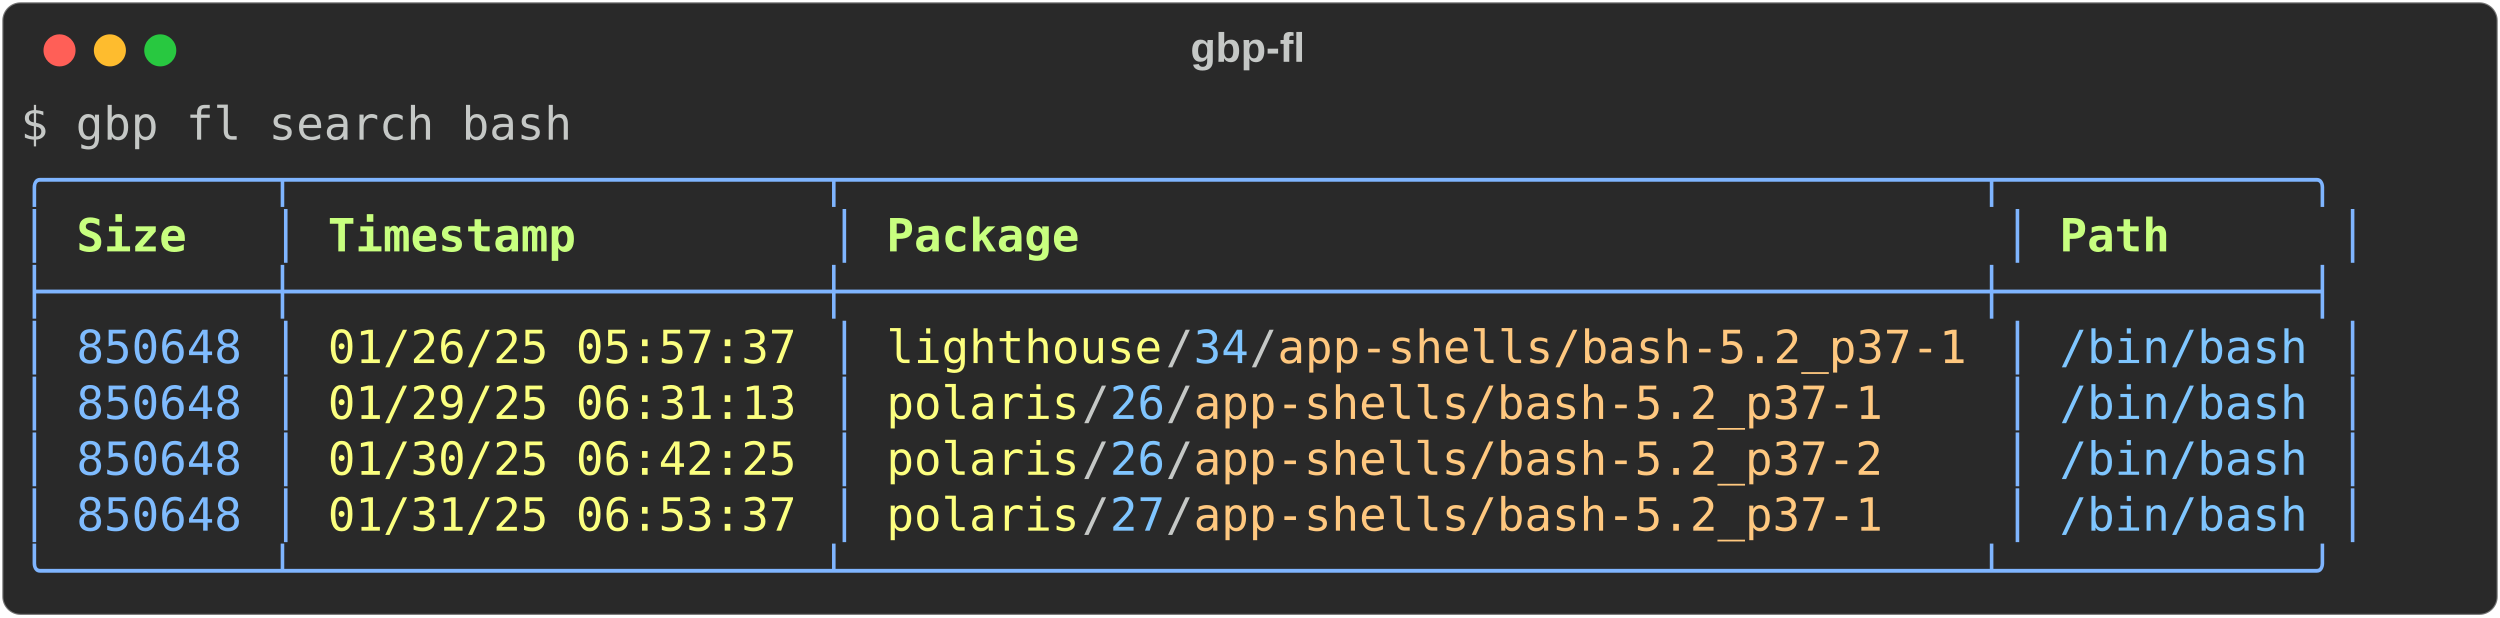
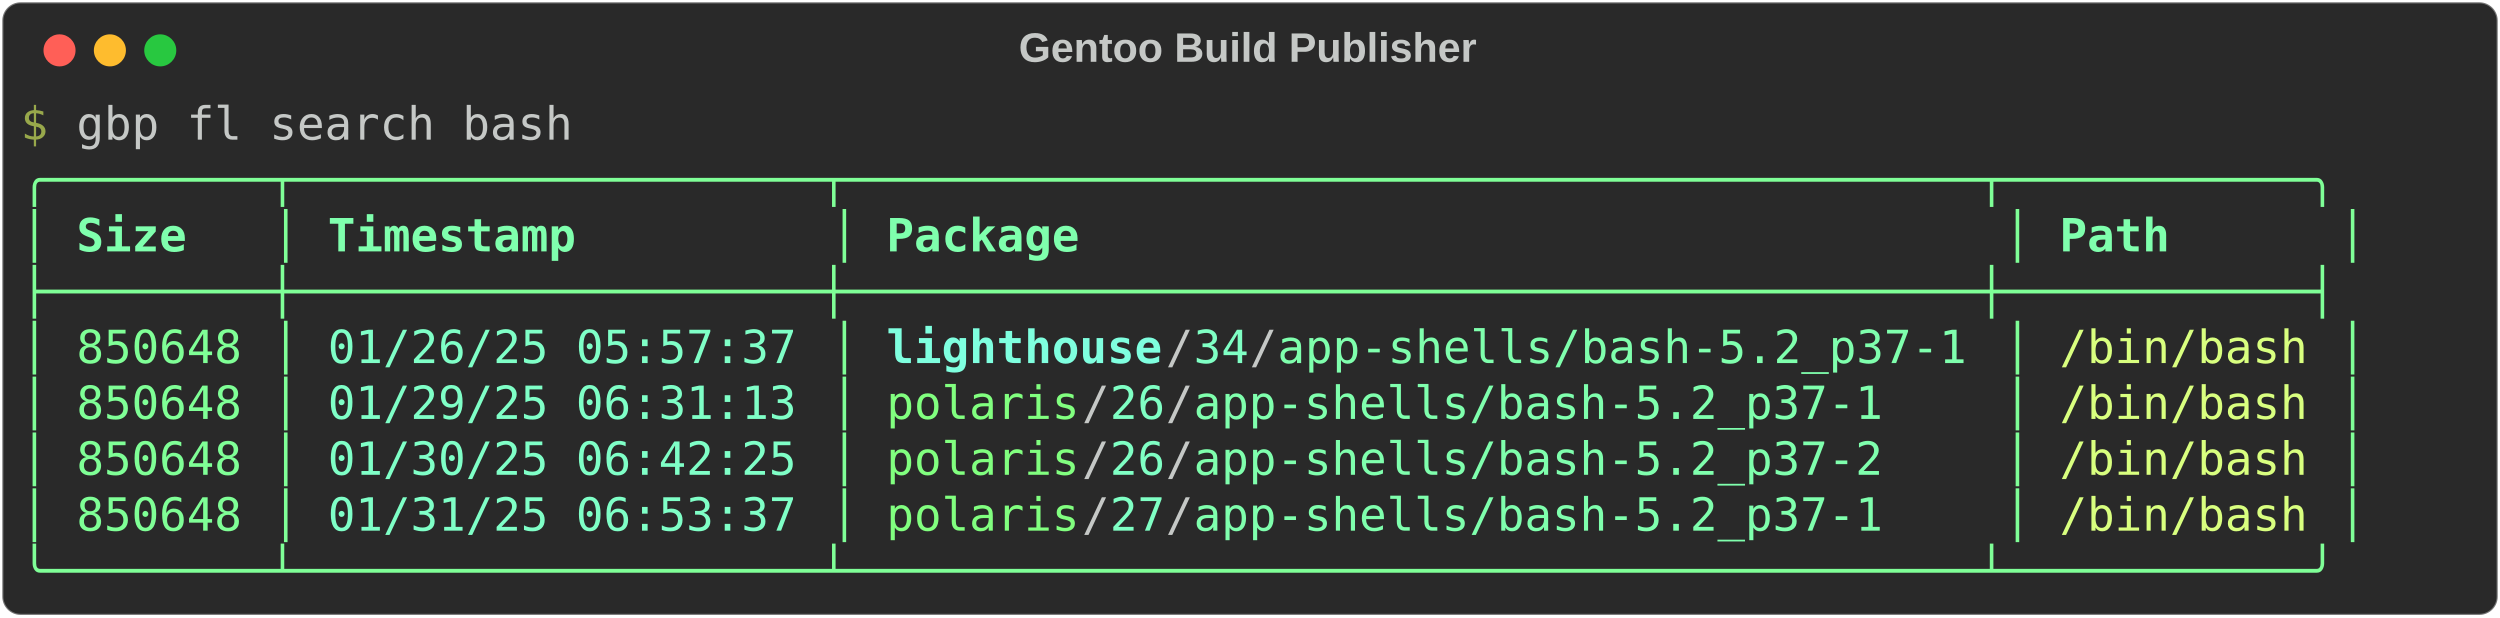
<svg xmlns="http://www.w3.org/2000/svg" class="rich-terminal" viewBox="0 0 1092 269.6">
  <style>

    @font-face {
        font-family: "Fira Code";
        src: local("FiraCode-Regular"),
                url("https://cdnjs.cloudflare.com/ajax/libs/firacode/6.2.0/woff2/FiraCode-Regular.woff2") format("woff2"),
                url("https://cdnjs.cloudflare.com/ajax/libs/firacode/6.2.0/woff/FiraCode-Regular.woff") format("woff");
        font-style: normal;
        font-weight: 400;
    }
    @font-face {
        font-family: "Fira Code";
        src: local("FiraCode-Bold"),
                url("https://cdnjs.cloudflare.com/ajax/libs/firacode/6.2.0/woff2/FiraCode-Bold.woff2") format("woff2"),
                url("https://cdnjs.cloudflare.com/ajax/libs/firacode/6.2.0/woff/FiraCode-Bold.woff") format("woff");
        font-style: bold;
        font-weight: 700;
    }

-     .terminal-3617860840-matrix {
+     .terminal-1276922781-matrix {
        font-family: Fira Code, monospace;
        font-size: 20px;
        line-height: 24.4px;
        font-variant-east-asian: full-width;
    }

-     .terminal-3617860840-title {
+     .terminal-1276922781-title {
        font-size: 18px;
        font-weight: bold;
        font-family: arial;
    }

-     .terminal-3617860840-r1 { fill: #c5c8c6 }
- .terminal-3617860840-r2 { fill: #7fb5ff }
- .terminal-3617860840-r3 { fill: #c8ff7f;font-weight: bold }
- .terminal-3617860840-r4 { fill: #7fbcff }
- .terminal-3617860840-r5 { fill: #fbff7f }
- .terminal-3617860840-r6 { fill: #fdff7f }
- .terminal-3617860840-r7 { fill: #7fc5ff }
- .terminal-3617860840-r8 { fill: #ffc87f }
- .terminal-3617860840-r9 { fill: #7fc6ff }
+     .terminal-1276922781-r1 { fill: #98a84b }
+ .terminal-1276922781-r2 { fill: #c5c8c6 }
+ .terminal-1276922781-r3 { fill: #7fff97 }
+ .terminal-1276922781-r4 { fill: #7fffad;font-weight: bold }
+ .terminal-1276922781-r5 { fill: #7fff96 }
+ .terminal-1276922781-r6 { fill: #7fffc7 }
+ .terminal-1276922781-r7 { fill: #7fffdf;font-weight: bold }
+ .terminal-1276922781-r8 { fill: #7fffc4 }
+ .terminal-1276922781-r9 { fill: #7fffad }
+ .terminal-1276922781-r10 { fill: #d9ff7f }
+ .terminal-1276922781-r11 { fill: #81ff7f }
    </style>
  <defs>
-     <clipPath id="terminal-3617860840-clip-terminal">
+     <clipPath id="terminal-1276922781-clip-terminal">
      <rect x="0" y="0" width="1072.6" height="218.6" />
    </clipPath>
-     <clipPath id="terminal-3617860840-line-0">
+     <clipPath id="terminal-1276922781-line-0">
      <rect x="0" y="1.5" width="1073.6" height="24.65" />
    </clipPath>
-     <clipPath id="terminal-3617860840-line-1">
+     <clipPath id="terminal-1276922781-line-1">
      <rect x="0" y="25.9" width="1073.6" height="24.65" />
    </clipPath>
-     <clipPath id="terminal-3617860840-line-2">
+     <clipPath id="terminal-1276922781-line-2">
      <rect x="0" y="50.3" width="1073.6" height="24.65" />
    </clipPath>
-     <clipPath id="terminal-3617860840-line-3">
+     <clipPath id="terminal-1276922781-line-3">
      <rect x="0" y="74.7" width="1073.6" height="24.65" />
    </clipPath>
-     <clipPath id="terminal-3617860840-line-4">
+     <clipPath id="terminal-1276922781-line-4">
      <rect x="0" y="99.1" width="1073.6" height="24.65" />
    </clipPath>
-     <clipPath id="terminal-3617860840-line-5">
+     <clipPath id="terminal-1276922781-line-5">
      <rect x="0" y="123.5" width="1073.6" height="24.65" />
    </clipPath>
-     <clipPath id="terminal-3617860840-line-6">
+     <clipPath id="terminal-1276922781-line-6">
      <rect x="0" y="147.9" width="1073.6" height="24.65" />
    </clipPath>
-     <clipPath id="terminal-3617860840-line-7">
+     <clipPath id="terminal-1276922781-line-7">
      <rect x="0" y="172.3" width="1073.6" height="24.65" />
    </clipPath>
  </defs>
  <rect fill="#292929" stroke="rgba(255,255,255,0.35)" stroke-width="1" x="1" y="1" width="1090" height="267.6" rx="8" />
-   <text class="terminal-3617860840-title" fill="#c5c8c6" text-anchor="middle" x="545" y="27">gbp-fl</text>
+   <text class="terminal-1276922781-title" fill="#c5c8c6" text-anchor="middle" x="545" y="27">Gentoo Build Publisher</text>
  <g transform="translate(26,22)">
    <circle cx="0" cy="0" r="7" fill="#ff5f57" />
    <circle cx="22" cy="0" r="7" fill="#febc2e" />
    <circle cx="44" cy="0" r="7" fill="#28c840" />
  </g>
-   <g transform="translate(9, 41)" clip-path="url(#terminal-3617860840-clip-terminal)">
-     <g class="terminal-3617860840-matrix">
-       <text class="terminal-3617860840-r1" x="0" y="20" textLength="244" clip-path="url(#terminal-3617860840-line-0)">$ gbp fl search bash</text>
-       <text class="terminal-3617860840-r1" x="1073.6" y="20" textLength="12.2" clip-path="url(#terminal-3617860840-line-0)">
+   <g transform="translate(9, 41)" clip-path="url(#terminal-1276922781-clip-terminal)">
+     <g class="terminal-1276922781-matrix">
+       <text class="terminal-1276922781-r1" x="0" y="20" textLength="24.4" clip-path="url(#terminal-1276922781-line-0)">$ </text>
+       <text class="terminal-1276922781-r2" x="24.4" y="20" textLength="219.6" clip-path="url(#terminal-1276922781-line-0)">gbp fl search bash</text>
+       <text class="terminal-1276922781-r2" x="1073.6" y="20" textLength="12.2" clip-path="url(#terminal-1276922781-line-0)">
</text>
-       <text class="terminal-3617860840-r2" x="0" y="44.4" textLength="1024.8" clip-path="url(#terminal-3617860840-line-1)">╭────────┬───────────────────┬─────────────────────────────────────────┬───────────╮</text>
-       <text class="terminal-3617860840-r1" x="1073.6" y="44.4" textLength="12.2" clip-path="url(#terminal-3617860840-line-1)">
+       <text class="terminal-1276922781-r3" x="0" y="44.4" textLength="1024.8" clip-path="url(#terminal-1276922781-line-1)">╭────────┬───────────────────┬─────────────────────────────────────────┬───────────╮</text>
+       <text class="terminal-1276922781-r2" x="1073.6" y="44.4" textLength="12.2" clip-path="url(#terminal-1276922781-line-1)">
</text>
-       <text class="terminal-3617860840-r2" x="0" y="68.8" textLength="12.2" clip-path="url(#terminal-3617860840-line-2)">│</text>
-       <text class="terminal-3617860840-r3" x="24.4" y="68.8" textLength="73.2" clip-path="url(#terminal-3617860840-line-2)">  Size</text>
-       <text class="terminal-3617860840-r2" x="109.8" y="68.8" textLength="12.2" clip-path="url(#terminal-3617860840-line-2)">│</text>
-       <text class="terminal-3617860840-r3" x="134.2" y="68.8" textLength="207.4" clip-path="url(#terminal-3617860840-line-2)">Timestamp        </text>
-       <text class="terminal-3617860840-r2" x="353.8" y="68.8" textLength="12.2" clip-path="url(#terminal-3617860840-line-2)">│</text>
-       <text class="terminal-3617860840-r3" x="378.2" y="68.8" textLength="475.8" clip-path="url(#terminal-3617860840-line-2)">Package                                </text>
-       <text class="terminal-3617860840-r2" x="866.2" y="68.8" textLength="12.2" clip-path="url(#terminal-3617860840-line-2)">│</text>
-       <text class="terminal-3617860840-r3" x="890.6" y="68.8" textLength="109.8" clip-path="url(#terminal-3617860840-line-2)">Path     </text>
-       <text class="terminal-3617860840-r2" x="1012.6" y="68.8" textLength="12.2" clip-path="url(#terminal-3617860840-line-2)">│</text>
-       <text class="terminal-3617860840-r1" x="1073.6" y="68.8" textLength="12.2" clip-path="url(#terminal-3617860840-line-2)">
+       <text class="terminal-1276922781-r3" x="0" y="68.8" textLength="12.2" clip-path="url(#terminal-1276922781-line-2)">│</text>
+       <text class="terminal-1276922781-r4" x="24.4" y="68.8" textLength="73.2" clip-path="url(#terminal-1276922781-line-2)">  Size</text>
+       <text class="terminal-1276922781-r3" x="109.8" y="68.8" textLength="12.2" clip-path="url(#terminal-1276922781-line-2)">│</text>
+       <text class="terminal-1276922781-r4" x="134.2" y="68.8" textLength="207.4" clip-path="url(#terminal-1276922781-line-2)">Timestamp        </text>
+       <text class="terminal-1276922781-r3" x="353.8" y="68.8" textLength="12.2" clip-path="url(#terminal-1276922781-line-2)">│</text>
+       <text class="terminal-1276922781-r4" x="378.2" y="68.8" textLength="475.8" clip-path="url(#terminal-1276922781-line-2)">Package                                </text>
+       <text class="terminal-1276922781-r3" x="866.2" y="68.8" textLength="12.2" clip-path="url(#terminal-1276922781-line-2)">│</text>
+       <text class="terminal-1276922781-r4" x="890.6" y="68.8" textLength="109.8" clip-path="url(#terminal-1276922781-line-2)">Path     </text>
+       <text class="terminal-1276922781-r3" x="1012.6" y="68.8" textLength="12.2" clip-path="url(#terminal-1276922781-line-2)">│</text>
+       <text class="terminal-1276922781-r2" x="1073.6" y="68.8" textLength="12.2" clip-path="url(#terminal-1276922781-line-2)">
</text>
-       <text class="terminal-3617860840-r2" x="0" y="93.2" textLength="1024.8" clip-path="url(#terminal-3617860840-line-3)">├────────┼───────────────────┼─────────────────────────────────────────┼───────────┤</text>
-       <text class="terminal-3617860840-r1" x="1073.6" y="93.2" textLength="12.2" clip-path="url(#terminal-3617860840-line-3)">
+       <text class="terminal-1276922781-r3" x="0" y="93.2" textLength="1024.8" clip-path="url(#terminal-1276922781-line-3)">├────────┼───────────────────┼─────────────────────────────────────────┼───────────┤</text>
+       <text class="terminal-1276922781-r2" x="1073.6" y="93.2" textLength="12.2" clip-path="url(#terminal-1276922781-line-3)">
</text>
-       <text class="terminal-3617860840-r2" x="0" y="117.6" textLength="12.2" clip-path="url(#terminal-3617860840-line-4)">│</text>
-       <text class="terminal-3617860840-r4" x="24.4" y="117.6" textLength="73.2" clip-path="url(#terminal-3617860840-line-4)">850648</text>
-       <text class="terminal-3617860840-r2" x="109.8" y="117.6" textLength="12.2" clip-path="url(#terminal-3617860840-line-4)">│</text>
-       <text class="terminal-3617860840-r5" x="134.2" y="117.6" textLength="207.4" clip-path="url(#terminal-3617860840-line-4)">01/26/25 05:57:37</text>
-       <text class="terminal-3617860840-r2" x="353.8" y="117.6" textLength="12.2" clip-path="url(#terminal-3617860840-line-4)">│</text>
-       <text class="terminal-3617860840-r6" x="378.2" y="117.6" textLength="122" clip-path="url(#terminal-3617860840-line-4)">lighthouse</text>
-       <text class="terminal-3617860840-r1" x="500.2" y="117.6" textLength="12.2" clip-path="url(#terminal-3617860840-line-4)">/</text>
-       <text class="terminal-3617860840-r7" x="512.4" y="117.6" textLength="24.4" clip-path="url(#terminal-3617860840-line-4)">34</text>
-       <text class="terminal-3617860840-r1" x="536.8" y="117.6" textLength="12.2" clip-path="url(#terminal-3617860840-line-4)">/</text>
-       <text class="terminal-3617860840-r8" x="549" y="117.6" textLength="305" clip-path="url(#terminal-3617860840-line-4)">app-shells/bash-5.2_p37-1</text>
-       <text class="terminal-3617860840-r2" x="866.2" y="117.6" textLength="12.2" clip-path="url(#terminal-3617860840-line-4)">│</text>
-       <text class="terminal-3617860840-r9" x="890.6" y="117.6" textLength="109.8" clip-path="url(#terminal-3617860840-line-4)">/bin/bash</text>
-       <text class="terminal-3617860840-r2" x="1012.6" y="117.6" textLength="12.2" clip-path="url(#terminal-3617860840-line-4)">│</text>
-       <text class="terminal-3617860840-r1" x="1073.6" y="117.6" textLength="12.2" clip-path="url(#terminal-3617860840-line-4)">
+       <text class="terminal-1276922781-r3" x="0" y="117.6" textLength="12.2" clip-path="url(#terminal-1276922781-line-4)">│</text>
+       <text class="terminal-1276922781-r5" x="24.4" y="117.6" textLength="73.2" clip-path="url(#terminal-1276922781-line-4)">850648</text>
+       <text class="terminal-1276922781-r3" x="109.8" y="117.6" textLength="12.2" clip-path="url(#terminal-1276922781-line-4)">│</text>
+       <text class="terminal-1276922781-r6" x="134.2" y="117.6" textLength="207.4" clip-path="url(#terminal-1276922781-line-4)">01/26/25 05:57:37</text>
+       <text class="terminal-1276922781-r3" x="353.8" y="117.6" textLength="12.2" clip-path="url(#terminal-1276922781-line-4)">│</text>
+       <text class="terminal-1276922781-r7" x="378.2" y="117.6" textLength="122" clip-path="url(#terminal-1276922781-line-4)">lighthouse</text>
+       <text class="terminal-1276922781-r2" x="500.2" y="117.6" textLength="12.2" clip-path="url(#terminal-1276922781-line-4)">/</text>
+       <text class="terminal-1276922781-r8" x="512.4" y="117.6" textLength="24.4" clip-path="url(#terminal-1276922781-line-4)">34</text>
+       <text class="terminal-1276922781-r2" x="536.8" y="117.6" textLength="12.2" clip-path="url(#terminal-1276922781-line-4)">/</text>
+       <text class="terminal-1276922781-r9" x="549" y="117.6" textLength="305" clip-path="url(#terminal-1276922781-line-4)">app-shells/bash-5.2_p37-1</text>
+       <text class="terminal-1276922781-r3" x="866.2" y="117.6" textLength="12.2" clip-path="url(#terminal-1276922781-line-4)">│</text>
+       <text class="terminal-1276922781-r10" x="890.6" y="117.6" textLength="109.8" clip-path="url(#terminal-1276922781-line-4)">/bin/bash</text>
+       <text class="terminal-1276922781-r3" x="1012.6" y="117.6" textLength="12.2" clip-path="url(#terminal-1276922781-line-4)">│</text>
+       <text class="terminal-1276922781-r2" x="1073.6" y="117.6" textLength="12.2" clip-path="url(#terminal-1276922781-line-4)">
</text>
-       <text class="terminal-3617860840-r2" x="0" y="142" textLength="12.2" clip-path="url(#terminal-3617860840-line-5)">│</text>
-       <text class="terminal-3617860840-r4" x="24.4" y="142" textLength="73.2" clip-path="url(#terminal-3617860840-line-5)">850648</text>
-       <text class="terminal-3617860840-r2" x="109.8" y="142" textLength="12.2" clip-path="url(#terminal-3617860840-line-5)">│</text>
-       <text class="terminal-3617860840-r5" x="134.2" y="142" textLength="207.4" clip-path="url(#terminal-3617860840-line-5)">01/29/25 06:31:13</text>
-       <text class="terminal-3617860840-r2" x="353.8" y="142" textLength="12.2" clip-path="url(#terminal-3617860840-line-5)">│</text>
-       <text class="terminal-3617860840-r6" x="378.2" y="142" textLength="85.4" clip-path="url(#terminal-3617860840-line-5)">polaris</text>
-       <text class="terminal-3617860840-r1" x="463.6" y="142" textLength="12.2" clip-path="url(#terminal-3617860840-line-5)">/</text>
-       <text class="terminal-3617860840-r7" x="475.8" y="142" textLength="24.4" clip-path="url(#terminal-3617860840-line-5)">26</text>
-       <text class="terminal-3617860840-r1" x="500.2" y="142" textLength="12.2" clip-path="url(#terminal-3617860840-line-5)">/</text>
-       <text class="terminal-3617860840-r8" x="512.4" y="142" textLength="305" clip-path="url(#terminal-3617860840-line-5)">app-shells/bash-5.2_p37-1</text>
-       <text class="terminal-3617860840-r2" x="866.2" y="142" textLength="12.2" clip-path="url(#terminal-3617860840-line-5)">│</text>
-       <text class="terminal-3617860840-r9" x="890.6" y="142" textLength="109.8" clip-path="url(#terminal-3617860840-line-5)">/bin/bash</text>
-       <text class="terminal-3617860840-r2" x="1012.6" y="142" textLength="12.2" clip-path="url(#terminal-3617860840-line-5)">│</text>
-       <text class="terminal-3617860840-r1" x="1073.6" y="142" textLength="12.2" clip-path="url(#terminal-3617860840-line-5)">
+       <text class="terminal-1276922781-r3" x="0" y="142" textLength="12.2" clip-path="url(#terminal-1276922781-line-5)">│</text>
+       <text class="terminal-1276922781-r5" x="24.4" y="142" textLength="73.2" clip-path="url(#terminal-1276922781-line-5)">850648</text>
+       <text class="terminal-1276922781-r3" x="109.8" y="142" textLength="12.2" clip-path="url(#terminal-1276922781-line-5)">│</text>
+       <text class="terminal-1276922781-r6" x="134.2" y="142" textLength="207.4" clip-path="url(#terminal-1276922781-line-5)">01/29/25 06:31:13</text>
+       <text class="terminal-1276922781-r3" x="353.8" y="142" textLength="12.2" clip-path="url(#terminal-1276922781-line-5)">│</text>
+       <text class="terminal-1276922781-r11" x="378.2" y="142" textLength="85.4" clip-path="url(#terminal-1276922781-line-5)">polaris</text>
+       <text class="terminal-1276922781-r2" x="463.6" y="142" textLength="12.2" clip-path="url(#terminal-1276922781-line-5)">/</text>
+       <text class="terminal-1276922781-r8" x="475.8" y="142" textLength="24.4" clip-path="url(#terminal-1276922781-line-5)">26</text>
+       <text class="terminal-1276922781-r2" x="500.2" y="142" textLength="12.2" clip-path="url(#terminal-1276922781-line-5)">/</text>
+       <text class="terminal-1276922781-r9" x="512.4" y="142" textLength="305" clip-path="url(#terminal-1276922781-line-5)">app-shells/bash-5.2_p37-1</text>
+       <text class="terminal-1276922781-r3" x="866.2" y="142" textLength="12.2" clip-path="url(#terminal-1276922781-line-5)">│</text>
+       <text class="terminal-1276922781-r10" x="890.6" y="142" textLength="109.8" clip-path="url(#terminal-1276922781-line-5)">/bin/bash</text>
+       <text class="terminal-1276922781-r3" x="1012.6" y="142" textLength="12.2" clip-path="url(#terminal-1276922781-line-5)">│</text>
+       <text class="terminal-1276922781-r2" x="1073.6" y="142" textLength="12.2" clip-path="url(#terminal-1276922781-line-5)">
</text>
-       <text class="terminal-3617860840-r2" x="0" y="166.4" textLength="12.2" clip-path="url(#terminal-3617860840-line-6)">│</text>
-       <text class="terminal-3617860840-r4" x="24.4" y="166.4" textLength="73.2" clip-path="url(#terminal-3617860840-line-6)">850648</text>
-       <text class="terminal-3617860840-r2" x="109.8" y="166.4" textLength="12.2" clip-path="url(#terminal-3617860840-line-6)">│</text>
-       <text class="terminal-3617860840-r5" x="134.2" y="166.4" textLength="207.4" clip-path="url(#terminal-3617860840-line-6)">01/30/25 06:42:25</text>
-       <text class="terminal-3617860840-r2" x="353.8" y="166.4" textLength="12.2" clip-path="url(#terminal-3617860840-line-6)">│</text>
-       <text class="terminal-3617860840-r6" x="378.2" y="166.4" textLength="85.4" clip-path="url(#terminal-3617860840-line-6)">polaris</text>
-       <text class="terminal-3617860840-r1" x="463.6" y="166.4" textLength="12.2" clip-path="url(#terminal-3617860840-line-6)">/</text>
-       <text class="terminal-3617860840-r7" x="475.8" y="166.4" textLength="24.4" clip-path="url(#terminal-3617860840-line-6)">26</text>
-       <text class="terminal-3617860840-r1" x="500.2" y="166.4" textLength="12.2" clip-path="url(#terminal-3617860840-line-6)">/</text>
-       <text class="terminal-3617860840-r8" x="512.4" y="166.4" textLength="305" clip-path="url(#terminal-3617860840-line-6)">app-shells/bash-5.2_p37-2</text>
-       <text class="terminal-3617860840-r2" x="866.2" y="166.4" textLength="12.2" clip-path="url(#terminal-3617860840-line-6)">│</text>
-       <text class="terminal-3617860840-r9" x="890.6" y="166.4" textLength="109.8" clip-path="url(#terminal-3617860840-line-6)">/bin/bash</text>
-       <text class="terminal-3617860840-r2" x="1012.6" y="166.4" textLength="12.2" clip-path="url(#terminal-3617860840-line-6)">│</text>
-       <text class="terminal-3617860840-r1" x="1073.6" y="166.4" textLength="12.2" clip-path="url(#terminal-3617860840-line-6)">
+       <text class="terminal-1276922781-r3" x="0" y="166.4" textLength="12.2" clip-path="url(#terminal-1276922781-line-6)">│</text>
+       <text class="terminal-1276922781-r5" x="24.4" y="166.4" textLength="73.2" clip-path="url(#terminal-1276922781-line-6)">850648</text>
+       <text class="terminal-1276922781-r3" x="109.8" y="166.4" textLength="12.2" clip-path="url(#terminal-1276922781-line-6)">│</text>
+       <text class="terminal-1276922781-r6" x="134.2" y="166.4" textLength="207.4" clip-path="url(#terminal-1276922781-line-6)">01/30/25 06:42:25</text>
+       <text class="terminal-1276922781-r3" x="353.8" y="166.4" textLength="12.2" clip-path="url(#terminal-1276922781-line-6)">│</text>
+       <text class="terminal-1276922781-r11" x="378.2" y="166.4" textLength="85.4" clip-path="url(#terminal-1276922781-line-6)">polaris</text>
+       <text class="terminal-1276922781-r2" x="463.6" y="166.4" textLength="12.2" clip-path="url(#terminal-1276922781-line-6)">/</text>
+       <text class="terminal-1276922781-r8" x="475.8" y="166.4" textLength="24.4" clip-path="url(#terminal-1276922781-line-6)">26</text>
+       <text class="terminal-1276922781-r2" x="500.2" y="166.4" textLength="12.2" clip-path="url(#terminal-1276922781-line-6)">/</text>
+       <text class="terminal-1276922781-r9" x="512.4" y="166.4" textLength="305" clip-path="url(#terminal-1276922781-line-6)">app-shells/bash-5.2_p37-2</text>
+       <text class="terminal-1276922781-r3" x="866.2" y="166.4" textLength="12.2" clip-path="url(#terminal-1276922781-line-6)">│</text>
+       <text class="terminal-1276922781-r10" x="890.6" y="166.4" textLength="109.8" clip-path="url(#terminal-1276922781-line-6)">/bin/bash</text>
+       <text class="terminal-1276922781-r3" x="1012.6" y="166.4" textLength="12.2" clip-path="url(#terminal-1276922781-line-6)">│</text>
+       <text class="terminal-1276922781-r2" x="1073.6" y="166.4" textLength="12.2" clip-path="url(#terminal-1276922781-line-6)">
</text>
-       <text class="terminal-3617860840-r2" x="0" y="190.8" textLength="12.2" clip-path="url(#terminal-3617860840-line-7)">│</text>
-       <text class="terminal-3617860840-r4" x="24.4" y="190.8" textLength="73.2" clip-path="url(#terminal-3617860840-line-7)">850648</text>
-       <text class="terminal-3617860840-r2" x="109.8" y="190.8" textLength="12.2" clip-path="url(#terminal-3617860840-line-7)">│</text>
-       <text class="terminal-3617860840-r5" x="134.2" y="190.8" textLength="207.4" clip-path="url(#terminal-3617860840-line-7)">01/31/25 06:53:37</text>
-       <text class="terminal-3617860840-r2" x="353.8" y="190.8" textLength="12.2" clip-path="url(#terminal-3617860840-line-7)">│</text>
-       <text class="terminal-3617860840-r6" x="378.2" y="190.8" textLength="85.4" clip-path="url(#terminal-3617860840-line-7)">polaris</text>
-       <text class="terminal-3617860840-r1" x="463.6" y="190.8" textLength="12.2" clip-path="url(#terminal-3617860840-line-7)">/</text>
-       <text class="terminal-3617860840-r7" x="475.8" y="190.8" textLength="24.4" clip-path="url(#terminal-3617860840-line-7)">27</text>
-       <text class="terminal-3617860840-r1" x="500.2" y="190.8" textLength="12.2" clip-path="url(#terminal-3617860840-line-7)">/</text>
-       <text class="terminal-3617860840-r8" x="512.4" y="190.8" textLength="305" clip-path="url(#terminal-3617860840-line-7)">app-shells/bash-5.2_p37-1</text>
-       <text class="terminal-3617860840-r2" x="866.2" y="190.8" textLength="12.2" clip-path="url(#terminal-3617860840-line-7)">│</text>
-       <text class="terminal-3617860840-r9" x="890.6" y="190.8" textLength="109.8" clip-path="url(#terminal-3617860840-line-7)">/bin/bash</text>
-       <text class="terminal-3617860840-r2" x="1012.6" y="190.8" textLength="12.2" clip-path="url(#terminal-3617860840-line-7)">│</text>
-       <text class="terminal-3617860840-r1" x="1073.6" y="190.8" textLength="12.2" clip-path="url(#terminal-3617860840-line-7)">
+       <text class="terminal-1276922781-r3" x="0" y="190.8" textLength="12.2" clip-path="url(#terminal-1276922781-line-7)">│</text>
+       <text class="terminal-1276922781-r5" x="24.4" y="190.8" textLength="73.2" clip-path="url(#terminal-1276922781-line-7)">850648</text>
+       <text class="terminal-1276922781-r3" x="109.8" y="190.8" textLength="12.2" clip-path="url(#terminal-1276922781-line-7)">│</text>
+       <text class="terminal-1276922781-r6" x="134.2" y="190.8" textLength="207.4" clip-path="url(#terminal-1276922781-line-7)">01/31/25 06:53:37</text>
+       <text class="terminal-1276922781-r3" x="353.8" y="190.8" textLength="12.2" clip-path="url(#terminal-1276922781-line-7)">│</text>
+       <text class="terminal-1276922781-r11" x="378.2" y="190.8" textLength="85.4" clip-path="url(#terminal-1276922781-line-7)">polaris</text>
+       <text class="terminal-1276922781-r2" x="463.6" y="190.8" textLength="12.2" clip-path="url(#terminal-1276922781-line-7)">/</text>
+       <text class="terminal-1276922781-r8" x="475.8" y="190.8" textLength="24.4" clip-path="url(#terminal-1276922781-line-7)">27</text>
+       <text class="terminal-1276922781-r2" x="500.2" y="190.8" textLength="12.2" clip-path="url(#terminal-1276922781-line-7)">/</text>
+       <text class="terminal-1276922781-r9" x="512.4" y="190.8" textLength="305" clip-path="url(#terminal-1276922781-line-7)">app-shells/bash-5.2_p37-1</text>
+       <text class="terminal-1276922781-r3" x="866.2" y="190.8" textLength="12.2" clip-path="url(#terminal-1276922781-line-7)">│</text>
+       <text class="terminal-1276922781-r10" x="890.6" y="190.8" textLength="109.8" clip-path="url(#terminal-1276922781-line-7)">/bin/bash</text>
+       <text class="terminal-1276922781-r3" x="1012.6" y="190.8" textLength="12.2" clip-path="url(#terminal-1276922781-line-7)">│</text>
+       <text class="terminal-1276922781-r2" x="1073.6" y="190.8" textLength="12.2" clip-path="url(#terminal-1276922781-line-7)">
</text>
-       <text class="terminal-3617860840-r2" x="0" y="215.2" textLength="1024.8" clip-path="url(#terminal-3617860840-line-8)">╰────────┴───────────────────┴─────────────────────────────────────────┴───────────╯</text>
-       <text class="terminal-3617860840-r1" x="1073.6" y="215.2" textLength="12.2" clip-path="url(#terminal-3617860840-line-8)">
+       <text class="terminal-1276922781-r3" x="0" y="215.2" textLength="1024.8" clip-path="url(#terminal-1276922781-line-8)">╰────────┴───────────────────┴─────────────────────────────────────────┴───────────╯</text>
+       <text class="terminal-1276922781-r2" x="1073.6" y="215.2" textLength="12.2" clip-path="url(#terminal-1276922781-line-8)">
</text>
    </g>
  </g>
</svg>
